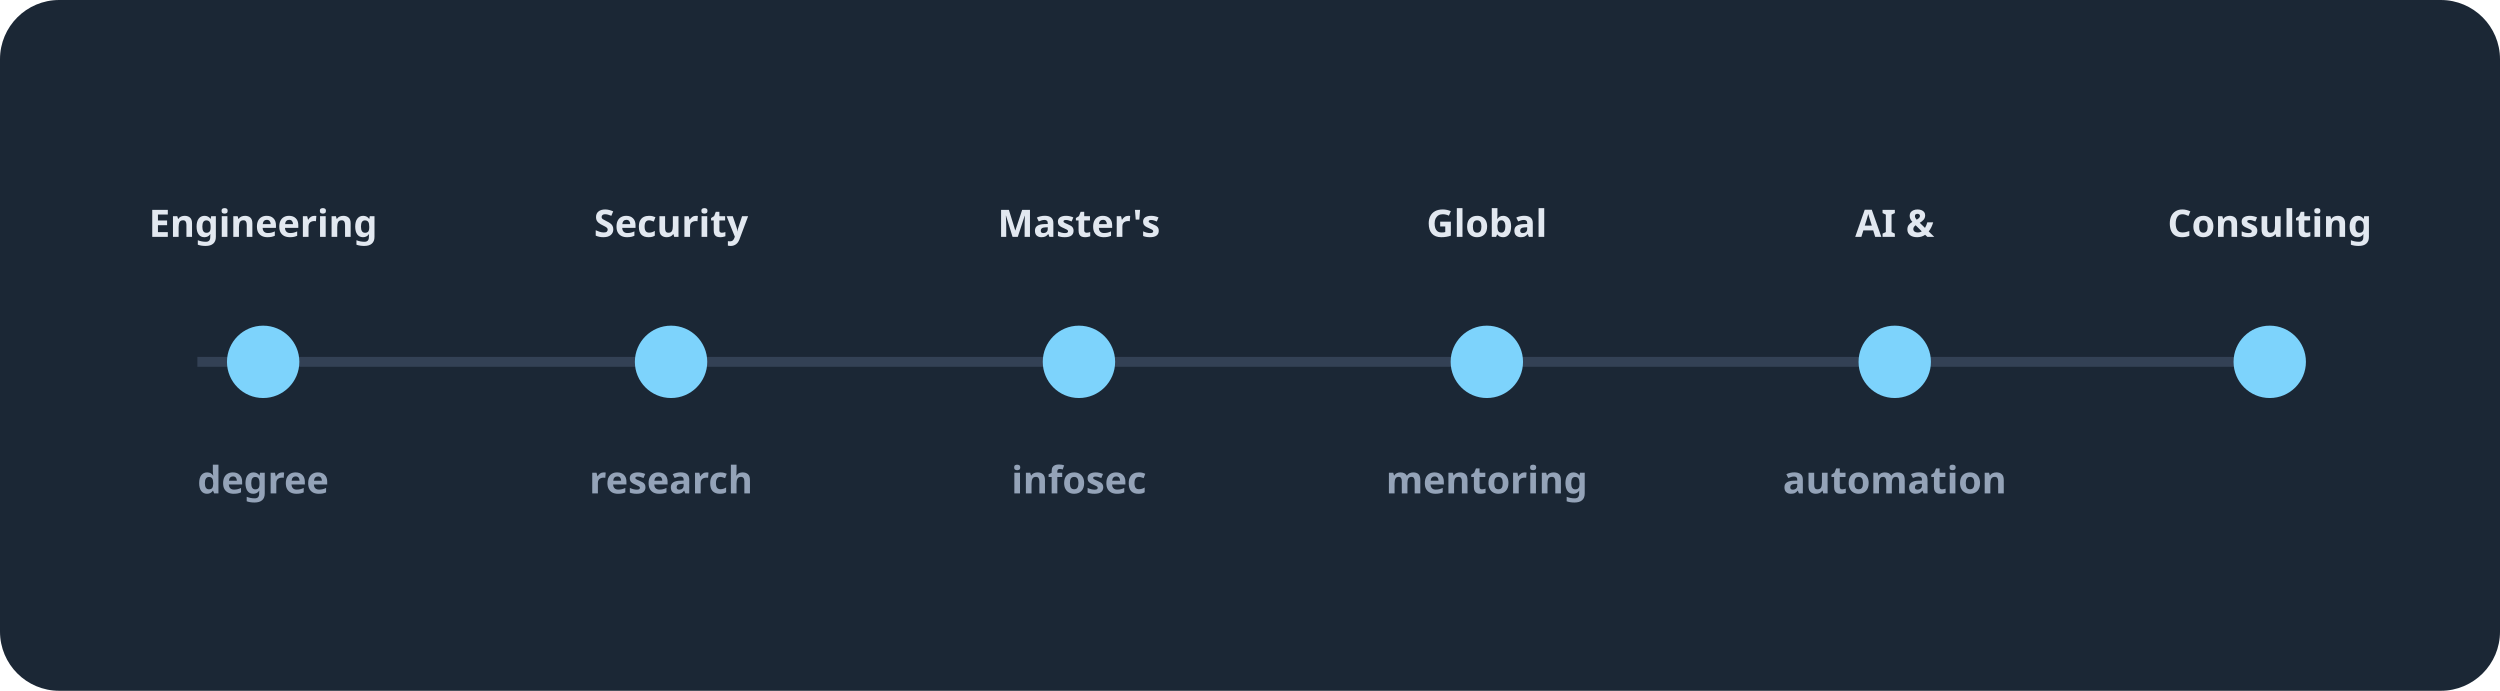
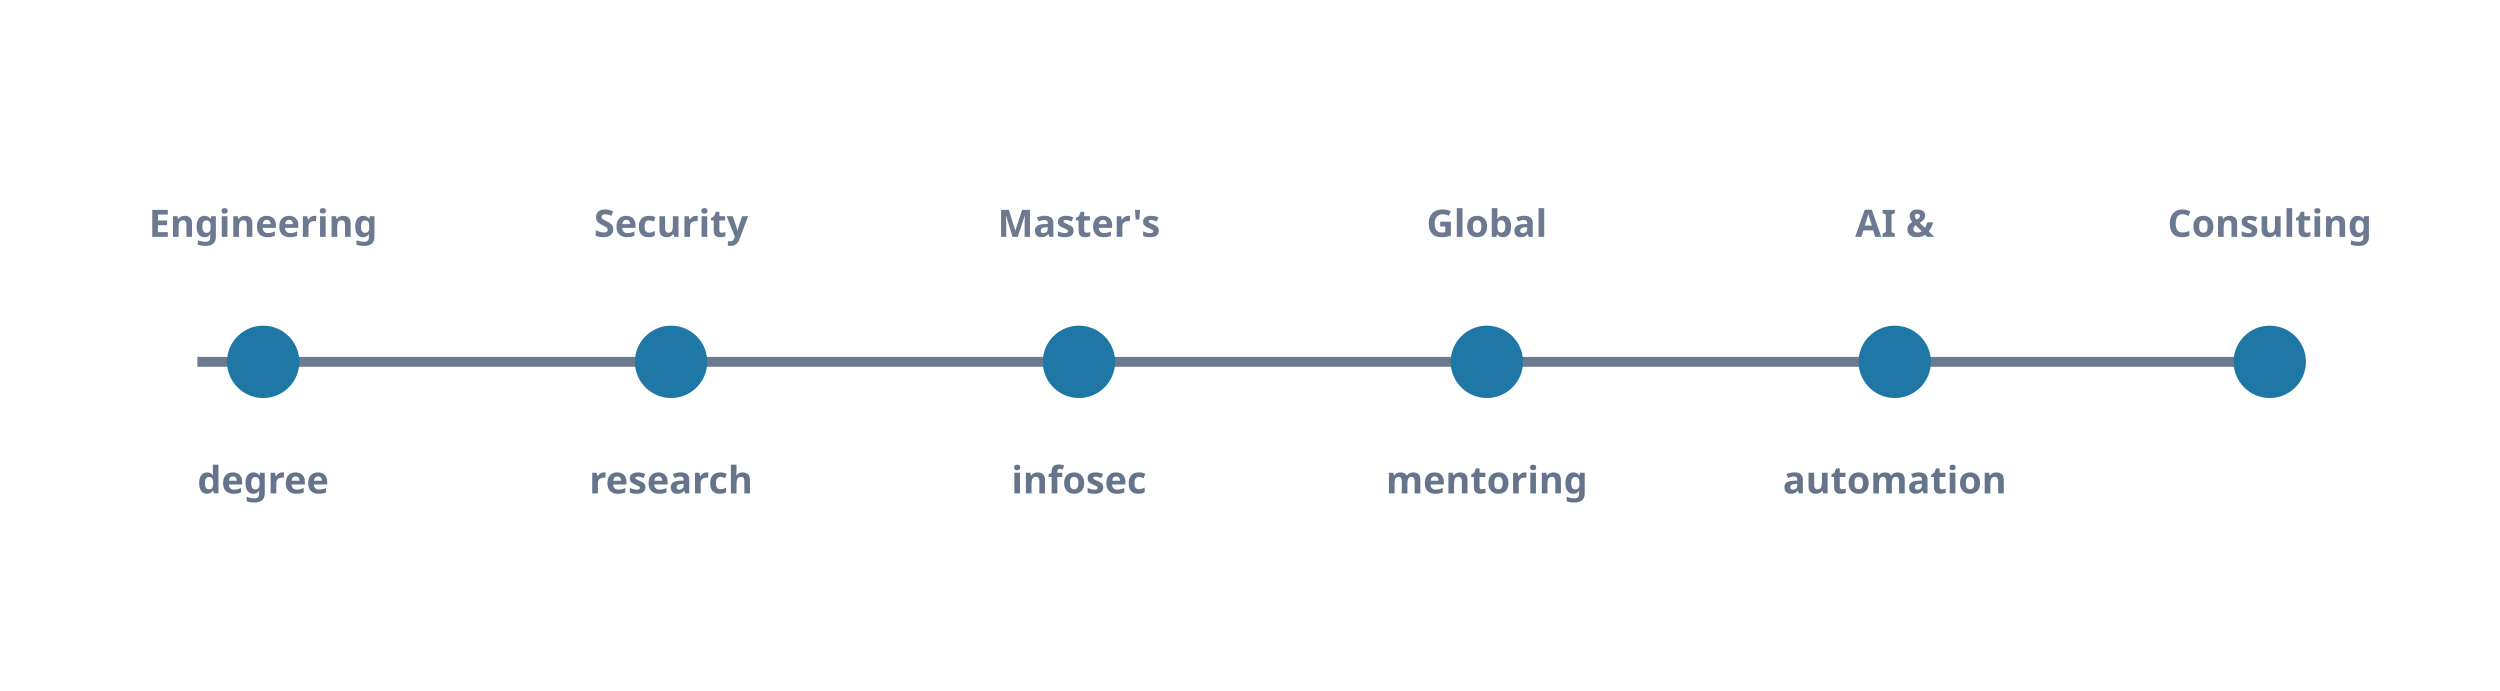
- <svg xmlns="http://www.w3.org/2000/svg" width="760" height="210" viewBox="0 0 760 210" role="img" aria-labelledby="d-my-career-story-from-classroom-to-research-and-ai-diagram1">
-   <rect width="760" height="210" rx="18" fill="#1b2735" />
-   <line x1="60" y1="110" x2="700" y2="110" stroke="#334155" stroke-width="3" />
-   <g font-family="'Segoe UI',sans-serif" font-size="11.5" font-weight="700" text-anchor="middle">
-     <circle cx="80" cy="110" r="11" fill="#7dd3fc" />
-     <text x="80" y="72" fill="#e2e8f0">Engineering</text>
-     <text x="80" y="150" fill="#94a3b8">degree</text>
-     <circle cx="204" cy="110" r="11" fill="#7dd3fc" />
-     <text x="204" y="72" fill="#e2e8f0">Security</text>
-     <text x="204" y="150" fill="#94a3b8">research</text>
-     <circle cx="328" cy="110" r="11" fill="#7dd3fc" />
-     <text x="328" y="72" fill="#e2e8f0">Master's</text>
-     <text x="328" y="150" fill="#94a3b8">infosec</text>
-     <circle cx="452" cy="110" r="11" fill="#7dd3fc" />
-     <text x="452" y="72" fill="#e2e8f0">Global</text>
-     <text x="452" y="150" fill="#94a3b8">mentoring</text>
-     <circle cx="576" cy="110" r="11" fill="#7dd3fc" />
-     <text x="576" y="72" fill="#e2e8f0">AI &amp;</text>
-     <text x="576" y="150" fill="#94a3b8">automation</text>
-     <circle cx="690" cy="110" r="11" fill="#7dd3fc" />
-     <text x="690" y="72" fill="#e2e8f0">Consulting</text>
+ <svg xmlns="http://www.w3.org/2000/svg" width="760" height="210" viewBox="0 0 760 210" role="img" aria-labelledby="d-my-career-story-from-classroom-to-research-and-ai-diagram1" font-family="system-ui, sans-serif">
+   <line x1="60" y1="110" x2="700" y2="110" stroke="#6b7a90" stroke-width="3" />
+   <g font-size="11.5" font-weight="700" text-anchor="middle">
+     <circle cx="80" cy="110" r="11" fill="#1e77a4" />
+     <text x="80" y="72" fill="#6b7a90">Engineering</text>
+     <text x="80" y="150" fill="#64748b">degree</text>
+     <circle cx="204" cy="110" r="11" fill="#1e77a4" />
+     <text x="204" y="72" fill="#6b7a90">Security</text>
+     <text x="204" y="150" fill="#64748b">research</text>
+     <circle cx="328" cy="110" r="11" fill="#1e77a4" />
+     <text x="328" y="72" fill="#6b7a90">Master's</text>
+     <text x="328" y="150" fill="#64748b">infosec</text>
+     <circle cx="452" cy="110" r="11" fill="#1e77a4" />
+     <text x="452" y="72" fill="#6b7a90">Global</text>
+     <text x="452" y="150" fill="#64748b">mentoring</text>
+     <circle cx="576" cy="110" r="11" fill="#1e77a4" />
+     <text x="576" y="72" fill="#6b7a90">AI &amp;</text>
+     <text x="576" y="150" fill="#64748b">automation</text>
+     <circle cx="690" cy="110" r="11" fill="#1e77a4" />
+     <text x="690" y="72" fill="#6b7a90">Consulting</text>
  </g>
</svg>
